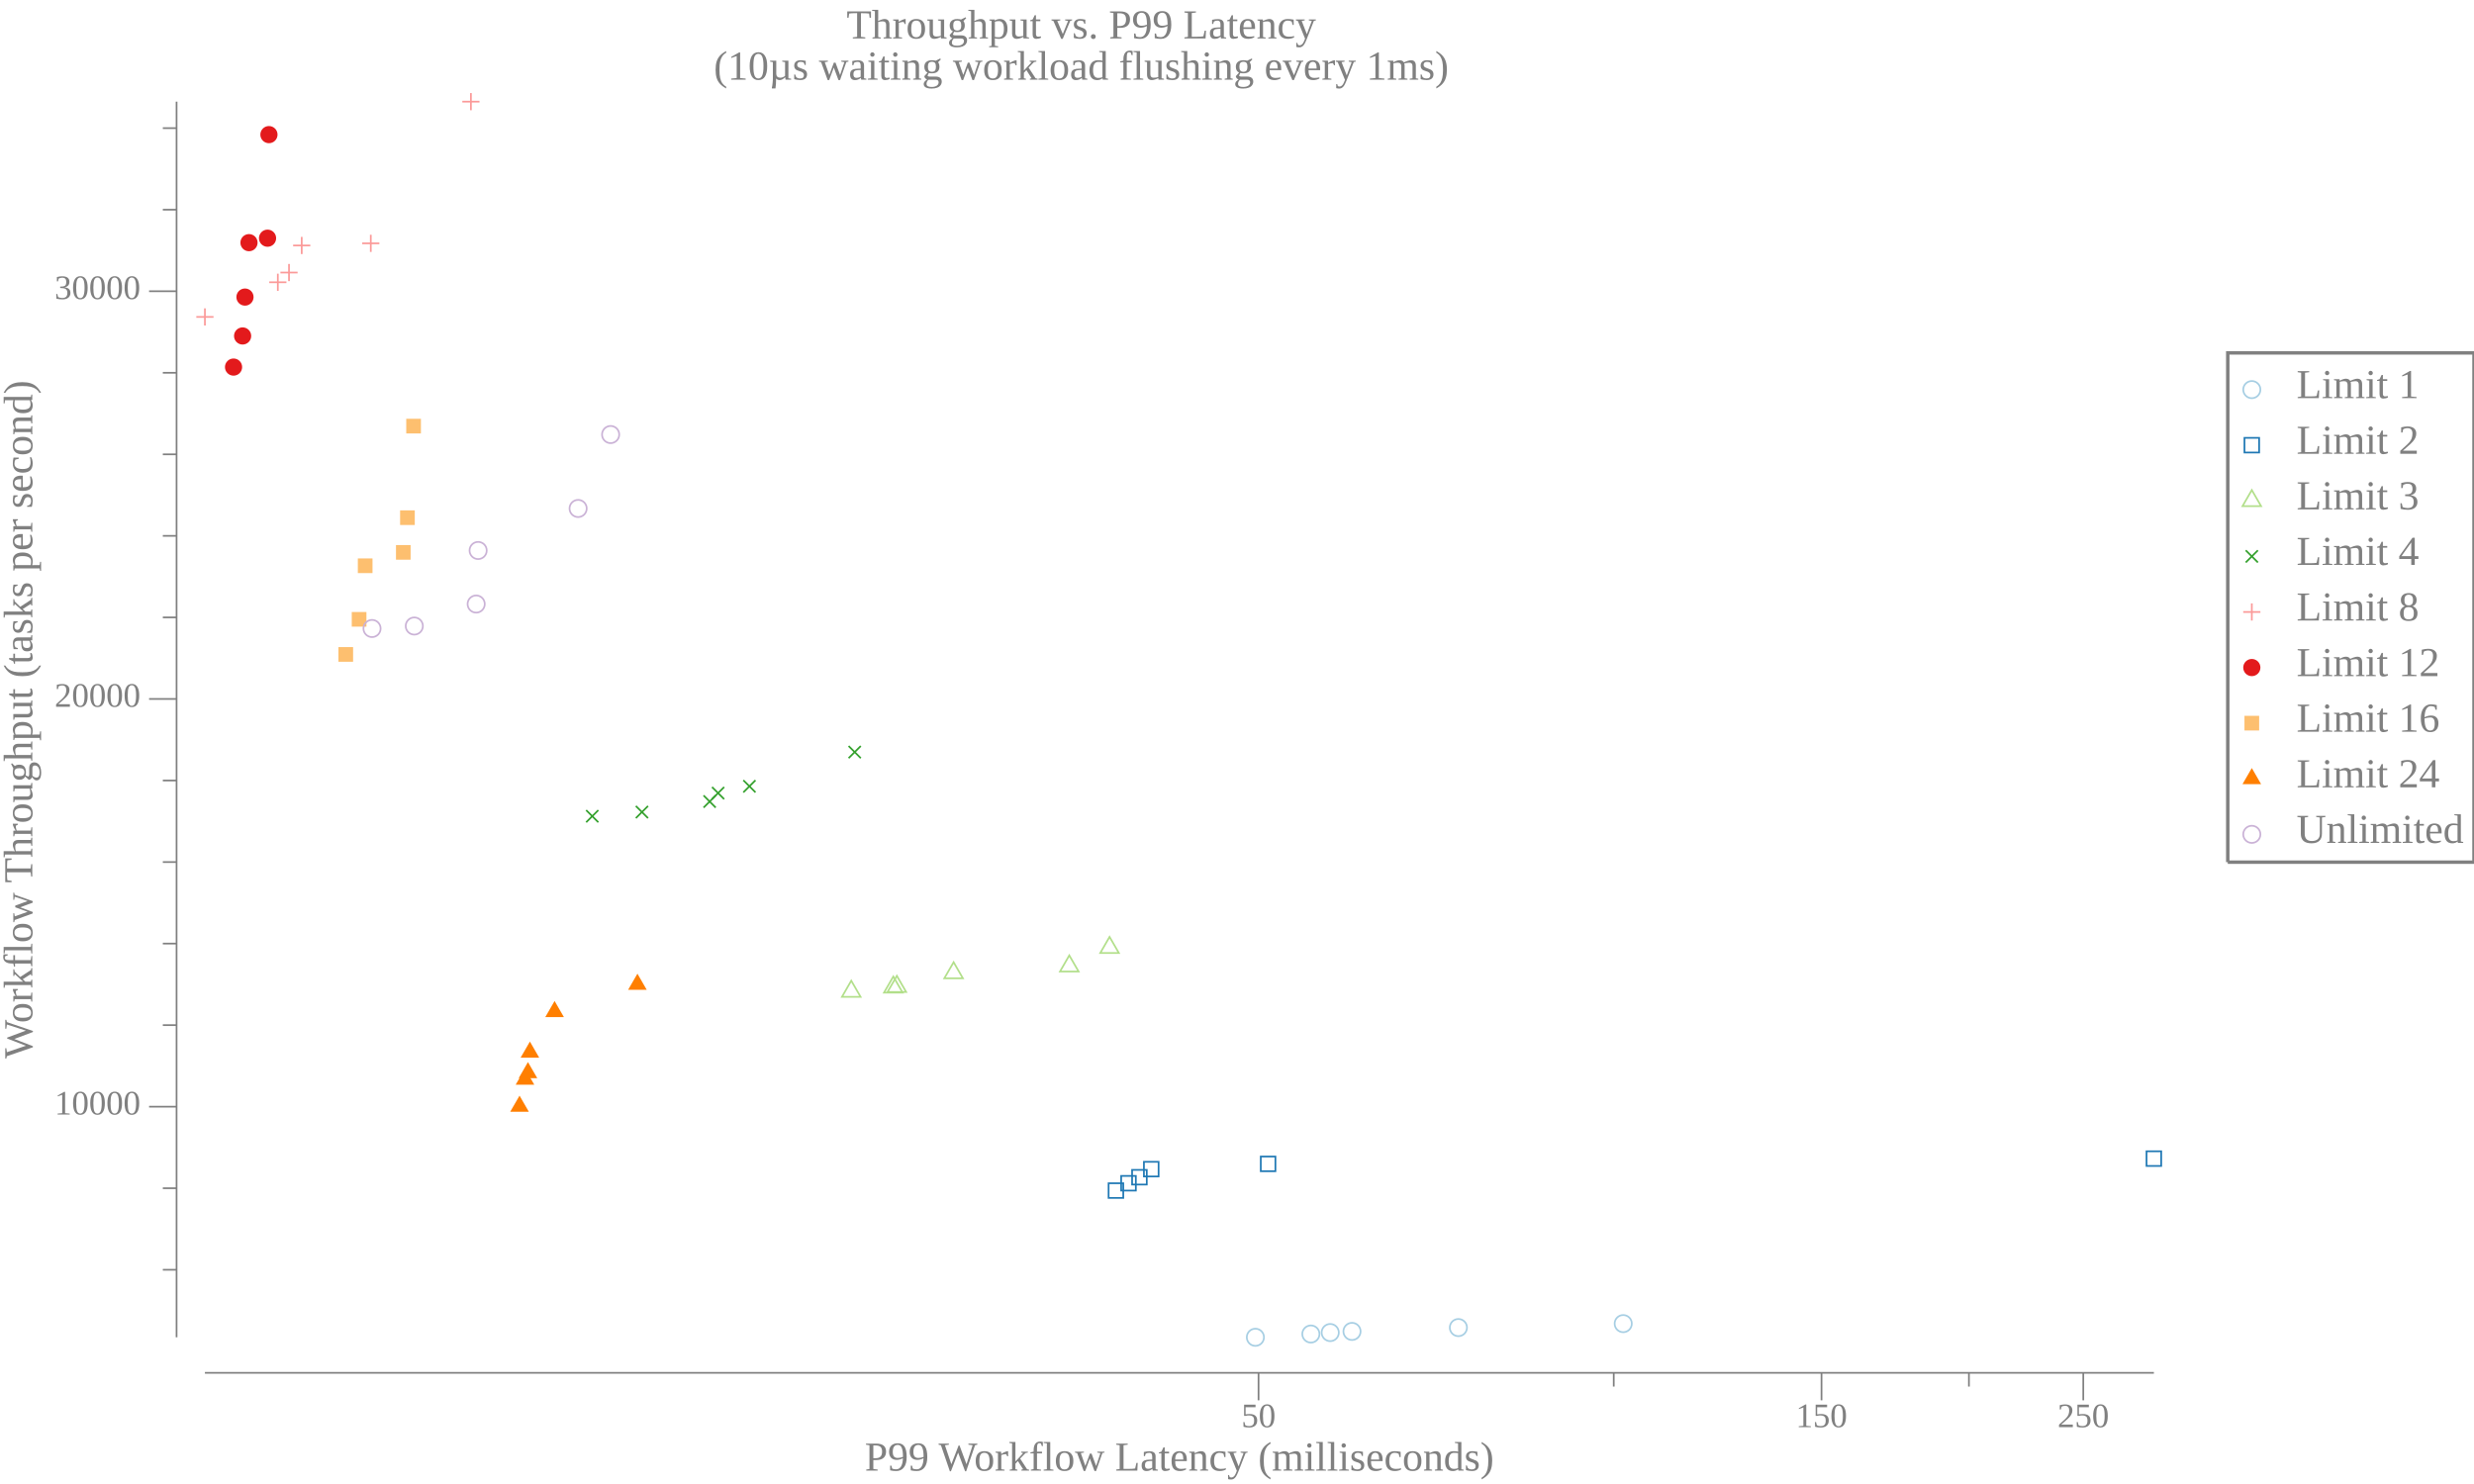
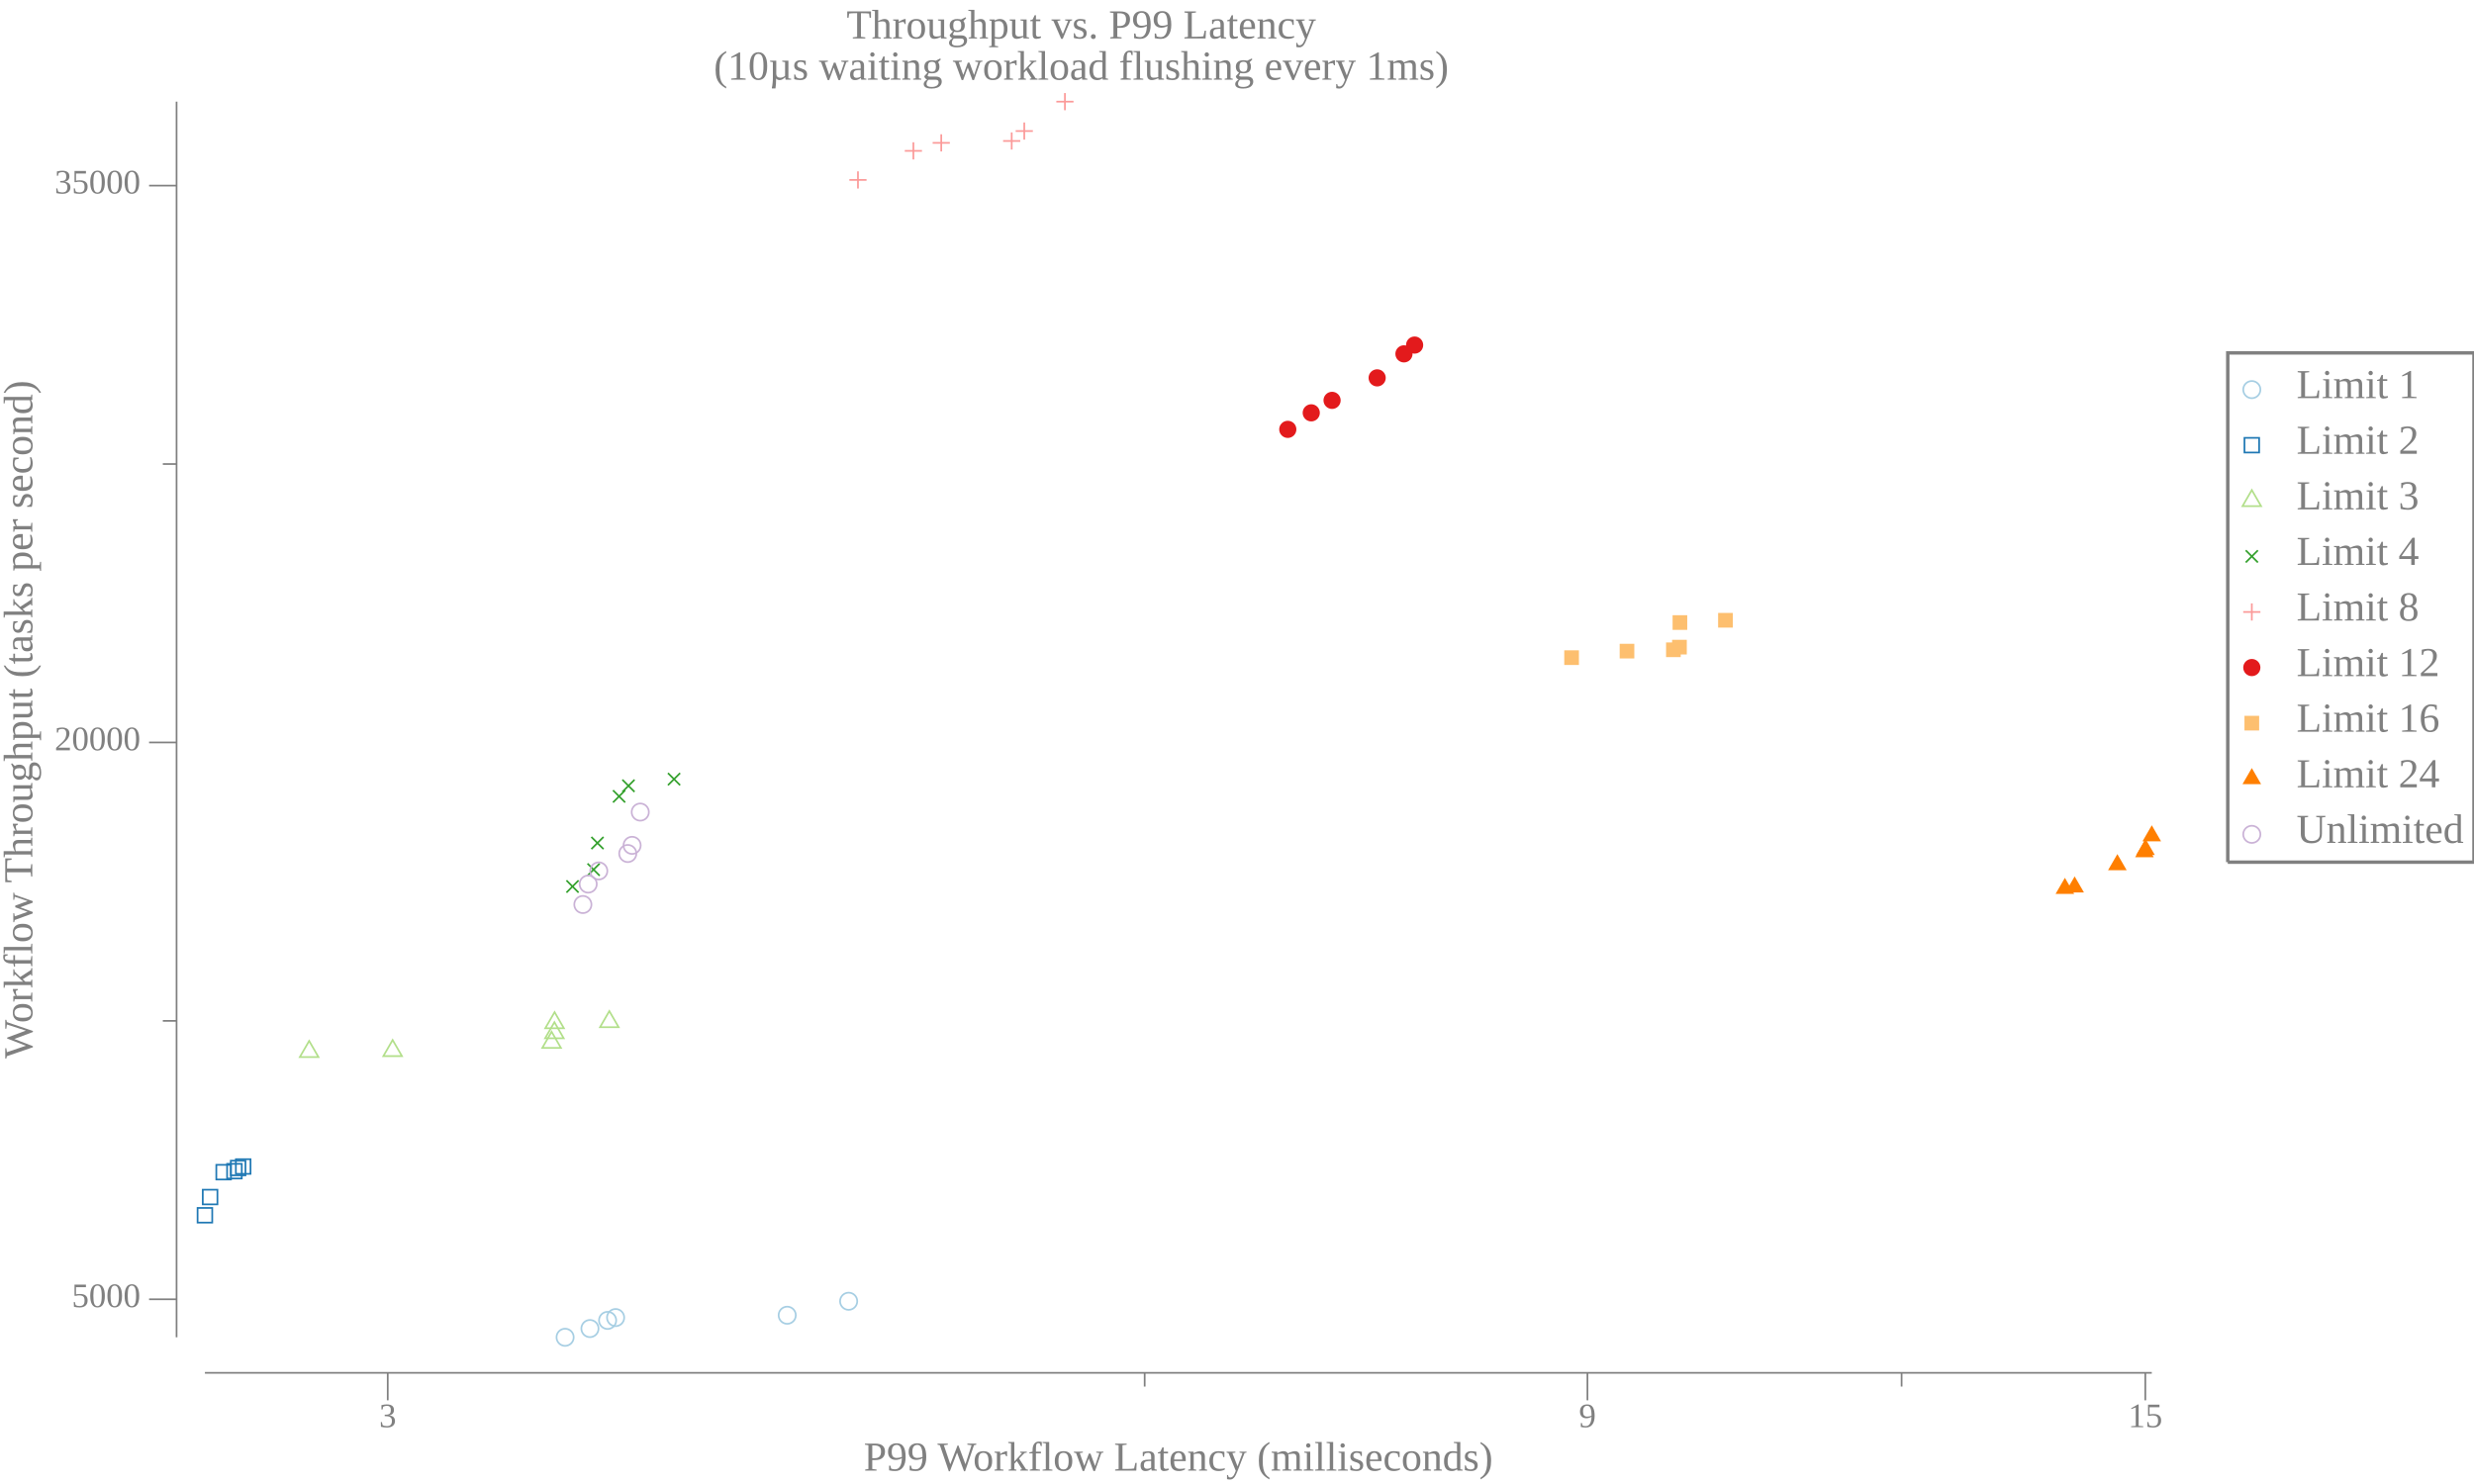
<svg xmlns="http://www.w3.org/2000/svg" width="720pt" height="432pt" viewBox="0 0 720 432">
  <g transform="scale(1, -1) translate(0, -432)">
    <path d="M657.84,318.58A2.5,2.5 0 1 1 652.84,318.58A2.5,2.5 0 1 1 657.84,318.58Z" style="fill:none;stroke:#A6CEE3;stroke-width:0.5" />
    <text x="668.34" y="-316.1" transform="scale(1, -1)" style="font-family:Liberation Serif;font-variant:normal;font-weight:normal;font-style:normal;font-size:12px;fill:#808080">Limit 1</text>
    <path d="M653.2,300.27L657.47,300.27L657.47,304.54L653.2,304.54Z" style="fill:none;stroke:#1F78B4;stroke-width:0.5" />
    <text x="668.34" y="-299.91" transform="scale(1, -1)" style="font-family:Liberation Serif;font-variant:normal;font-weight:normal;font-style:normal;font-size:12px;fill:#808080">Limit 2</text>
    <path d="M655.34,289.34L652.63,284.66L658.04,284.66Z" style="fill:none;stroke:#B2DF8A;stroke-width:0.5" />
    <text x="668.34" y="-283.73" transform="scale(1, -1)" style="font-family:Liberation Serif;font-variant:normal;font-weight:normal;font-style:normal;font-size:12px;fill:#808080">Limit 3</text>
    <path d="M653.57,268.27L657.11,271.8" style="fill:none;stroke:#33A02C;stroke-width:0.5" />
    <path d="M653.57,271.8L657.11,268.27" style="fill:none;stroke:#33A02C;stroke-width:0.5" />
    <text x="668.34" y="-267.55" transform="scale(1, -1)" style="font-family:Liberation Serif;font-variant:normal;font-weight:normal;font-style:normal;font-size:12px;fill:#808080">Limit 4</text>
    <path d="M655.34,256.35L655.34,251.35" style="fill:none;stroke:#FB9A99;stroke-width:0.5" />
    <path d="M652.84,253.85L657.84,253.85" style="fill:none;stroke:#FB9A99;stroke-width:0.5" />
    <text x="668.34" y="-251.36" transform="scale(1, -1)" style="font-family:Liberation Serif;font-variant:normal;font-weight:normal;font-style:normal;font-size:12px;fill:#808080">Limit 8</text>
    <path d="M657.84,237.67A2.5,2.5 0 1 1 652.84,237.67A2.5,2.5 0 1 1 657.84,237.67Z" style="fill:#E31A1C" />
    <text x="668.34" y="-235.18" transform="scale(1, -1)" style="font-family:Liberation Serif;font-variant:normal;font-weight:normal;font-style:normal;font-size:12px;fill:#808080">Limit 12</text>
    <path d="M653.2,219.35L657.47,219.35L657.47,223.62L653.2,223.62Z" style="fill:#FDBF6F" />
    <text x="668.34" y="-219" transform="scale(1, -1)" style="font-family:Liberation Serif;font-variant:normal;font-weight:normal;font-style:normal;font-size:12px;fill:#808080">Limit 16</text>
    <path d="M655.34,208.42L652.63,203.74L658.04,203.74Z" style="fill:#FF7F00" />
    <text x="668.34" y="-202.81" transform="scale(1, -1)" style="font-family:Liberation Serif;font-variant:normal;font-weight:normal;font-style:normal;font-size:12px;fill:#808080">Limit 24</text>
    <path d="M657.84,189.12A2.5,2.5 0 1 1 652.84,189.12A2.5,2.5 0 1 1 657.84,189.12Z" style="fill:none;stroke:#CAB2D6;stroke-width:0.5" />
    <text x="668.34" y="-186.63" transform="scale(1, -1)" style="font-family:Liberation Serif;font-variant:normal;font-weight:normal;font-style:normal;font-size:12px;fill:#808080">Unlimited</text>
    <path d="M648.34,181.02L648.34,329.27L720,329.27L720,181.02L648.34,181.02" style="fill:none;stroke:#808080" />
    <path d="M0,0L629.34,0L629.34,432L0,432Z" style="fill:#-8000000000000000-8000000000000000-8000000000000000;fill-opacity:0" />
    <text x="246.35" y="-420.81" transform="scale(1, -1)" style="font-family:Liberation Serif;font-variant:normal;font-weight:normal;font-style:normal;font-size:12px;fill:#808080">Throughput vs. P99 Latency</text>
    <text x="207.73" y="-408.81" transform="scale(1, -1)" style="font-family:Liberation Serif;font-variant:normal;font-weight:normal;font-style:normal;font-size:12px;fill:#808080">(10µs waiting workload flushing every 1ms)</text>
-     <text x="251.68" y="-3.902" transform="scale(1, -1)" style="font-family:Liberation Serif;font-variant:normal;font-weight:normal;font-style:normal;font-size:12px;fill:#808080">P99 Workflow Latency (milliseconds)</text>
-     <text x="361.27" y="-16.541" transform="scale(1, -1)" style="font-family:Liberation Serif;font-variant:normal;font-weight:normal;font-style:normal;font-size:10px;fill:#808080">50</text>
-     <text x="522.61" y="-16.541" transform="scale(1, -1)" style="font-family:Liberation Serif;font-variant:normal;font-weight:normal;font-style:normal;font-size:10px;fill:#808080">150</text>
-     <text x="598.79" y="-16.541" transform="scale(1, -1)" style="font-family:Liberation Serif;font-variant:normal;font-weight:normal;font-style:normal;font-size:10px;fill:#808080">250</text>
-     <path d="M366.27,24.363L366.27,32.363" style="fill:none;stroke:#808080;stroke-width:0.5" />
-     <path d="M530.11,24.363L530.11,32.363" style="fill:none;stroke:#808080;stroke-width:0.5" />
-     <path d="M606.29,24.363L606.29,32.363" style="fill:none;stroke:#808080;stroke-width:0.5" />
-     <path d="M469.64,28.363L469.64,32.363" style="fill:none;stroke:#808080;stroke-width:0.5" />
-     <path d="M573.01,28.363L573.01,32.363" style="fill:none;stroke:#808080;stroke-width:0.5" />
-     <path d="M59.635,32.363L626.84,32.363" style="fill:none;stroke:#808080;stroke-width:0.5" />
+     <text x="251.37" y="-3.902" transform="scale(1, -1)" style="font-family:Liberation Serif;font-variant:normal;font-weight:normal;font-style:normal;font-size:12px;fill:#808080">P99 Workflow Latency (milliseconds)</text>
+     <text x="110.34" y="-16.541" transform="scale(1, -1)" style="font-family:Liberation Serif;font-variant:normal;font-weight:normal;font-style:normal;font-size:10px;fill:#808080">3</text>
+     <text x="459.49" y="-16.541" transform="scale(1, -1)" style="font-family:Liberation Serif;font-variant:normal;font-weight:normal;font-style:normal;font-size:10px;fill:#808080">9</text>
+     <text x="619.34" y="-16.541" transform="scale(1, -1)" style="font-family:Liberation Serif;font-variant:normal;font-weight:normal;font-style:normal;font-size:10px;fill:#808080">15</text>
+     <path d="M112.84,24.363L112.84,32.363" style="fill:none;stroke:#808080;stroke-width:0.5" />
+     <path d="M461.99,24.363L461.99,32.363" style="fill:none;stroke:#808080;stroke-width:0.5" />
+     <path d="M624.34,24.363L624.34,32.363" style="fill:none;stroke:#808080;stroke-width:0.5" />
+     <path d="M333.13,28.363L333.13,32.363" style="fill:none;stroke:#808080;stroke-width:0.5" />
+     <path d="M553.42,28.363L553.42,32.363" style="fill:none;stroke:#808080;stroke-width:0.5" />
+     <path d="M59.635,32.363L626.23,32.363" style="fill:none;stroke:#808080;stroke-width:0.5" />
    <g transform="rotate(90)">
      <text x="123.84" y="9.387" transform="scale(1, -1)" style="font-family:Liberation Serif;font-variant:normal;font-weight:normal;font-style:normal;font-size:12px;fill:#808080">Workflow Throughput (tasks per second)</text>
    </g>
-     <text x="15.885" y="-107.56" transform="scale(1, -1)" style="font-family:Liberation Serif;font-variant:normal;font-weight:normal;font-style:normal;font-size:10px;fill:#808080">10000</text>
-     <text x="15.885" y="-226.25" transform="scale(1, -1)" style="font-family:Liberation Serif;font-variant:normal;font-weight:normal;font-style:normal;font-size:10px;fill:#808080">20000</text>
-     <text x="15.885" y="-344.94" transform="scale(1, -1)" style="font-family:Liberation Serif;font-variant:normal;font-weight:normal;font-style:normal;font-size:10px;fill:#808080">30000</text>
-     <path d="M43.385,109.84L51.385,109.84" style="fill:none;stroke:#808080;stroke-width:0.5" />
-     <path d="M43.385,228.53L51.385,228.53" style="fill:none;stroke:#808080;stroke-width:0.5" />
-     <path d="M43.385,347.22L51.385,347.22" style="fill:none;stroke:#808080;stroke-width:0.5" />
-     <path d="M47.385,62.364L51.385,62.364" style="fill:none;stroke:#808080;stroke-width:0.5" />
-     <path d="M47.385,86.102L51.385,86.102" style="fill:none;stroke:#808080;stroke-width:0.5" />
-     <path d="M47.385,133.58L51.385,133.58" style="fill:none;stroke:#808080;stroke-width:0.5" />
-     <path d="M47.385,157.32L51.385,157.32" style="fill:none;stroke:#808080;stroke-width:0.5" />
-     <path d="M47.385,181.05L51.385,181.05" style="fill:none;stroke:#808080;stroke-width:0.5" />
-     <path d="M47.385,204.79L51.385,204.79" style="fill:none;stroke:#808080;stroke-width:0.5" />
-     <path d="M47.385,252.27L51.385,252.27" style="fill:none;stroke:#808080;stroke-width:0.5" />
-     <path d="M47.385,276.01L51.385,276.01" style="fill:none;stroke:#808080;stroke-width:0.5" />
-     <path d="M47.385,299.74L51.385,299.74" style="fill:none;stroke:#808080;stroke-width:0.5" />
-     <path d="M47.385,323.48L51.385,323.48" style="fill:none;stroke:#808080;stroke-width:0.5" />
-     <path d="M47.385,370.96L51.385,370.96" style="fill:none;stroke:#808080;stroke-width:0.5" />
-     <path d="M47.385,394.7L51.385,394.7" style="fill:none;stroke:#808080;stroke-width:0.5" />
+     <text x="20.885" y="-51.49" transform="scale(1, -1)" style="font-family:Liberation Serif;font-variant:normal;font-weight:normal;font-style:normal;font-size:10px;fill:#808080">5000</text>
+     <text x="15.885" y="-213.59" transform="scale(1, -1)" style="font-family:Liberation Serif;font-variant:normal;font-weight:normal;font-style:normal;font-size:10px;fill:#808080">20000</text>
+     <text x="15.885" y="-375.68" transform="scale(1, -1)" style="font-family:Liberation Serif;font-variant:normal;font-weight:normal;font-style:normal;font-size:10px;fill:#808080">35000</text>
+     <path d="M43.385,53.775L51.385,53.775" style="fill:none;stroke:#808080;stroke-width:0.5" />
+     <path d="M43.385,215.87L51.385,215.87" style="fill:none;stroke:#808080;stroke-width:0.5" />
+     <path d="M43.385,377.97L51.385,377.97" style="fill:none;stroke:#808080;stroke-width:0.5" />
+     <path d="M47.385,134.82L51.385,134.82" style="fill:none;stroke:#808080;stroke-width:0.5" />
+     <path d="M47.385,296.92L51.385,296.92" style="fill:none;stroke:#808080;stroke-width:0.5" />
    <path d="M51.385,42.709L51.385,402.41" style="fill:none;stroke:#808080;stroke-width:0.5" />
-     <path d="M367.85,42.709A2.5,2.5 0 1 1 362.85,42.709A2.5,2.5 0 1 1 367.85,42.709Z" style="fill:none;stroke:#A6CEE3;stroke-width:0.5" />
-     <path d="M384,43.659A2.5,2.5 0 1 1 379,43.659A2.5,2.5 0 1 1 384,43.659Z" style="fill:none;stroke:#A6CEE3;stroke-width:0.5" />
-     <path d="M389.63,44.086A2.5,2.5 0 1 1 384.63,44.086A2.5,2.5 0 1 1 389.63,44.086Z" style="fill:none;stroke:#A6CEE3;stroke-width:0.5" />
-     <path d="M395.97,44.418A2.5,2.5 0 1 1 390.97,44.418A2.5,2.5 0 1 1 395.97,44.418Z" style="fill:none;stroke:#A6CEE3;stroke-width:0.5" />
-     <path d="M426.93,45.534A2.5,2.5 0 1 1 421.93,45.534A2.5,2.5 0 1 1 426.93,45.534Z" style="fill:none;stroke:#A6CEE3;stroke-width:0.5" />
-     <path d="M474.9,46.685A2.5,2.5 0 1 1 469.9,46.685A2.5,2.5 0 1 1 474.9,46.685Z" style="fill:none;stroke:#A6CEE3;stroke-width:0.5" />
-     <path d="M322.63,83.28L326.9,83.28L326.9,87.548L322.63,87.548Z" style="fill:none;stroke:#1F78B4;stroke-width:0.5" />
-     <path d="M326.29,85.416L330.56,85.416L330.56,89.684L326.29,89.684Z" style="fill:none;stroke:#1F78B4;stroke-width:0.5" />
-     <path d="M329.47,87.173L333.74,87.173L333.74,91.441L329.47,91.441Z" style="fill:none;stroke:#1F78B4;stroke-width:0.5" />
-     <path d="M332.91,89.523L337.18,89.523L337.18,93.791L332.91,93.791Z" style="fill:none;stroke:#1F78B4;stroke-width:0.5" />
-     <path d="M366.92,91.054L371.18,91.054L371.18,95.322L366.92,95.322Z" style="fill:none;stroke:#1F78B4;stroke-width:0.5" />
-     <path d="M624.7,92.585L628.97,92.585L628.97,96.853L624.7,96.853Z" style="fill:none;stroke:#1F78B4;stroke-width:0.5" />
-     <path d="M247.74,146.51L245.04,141.82L250.45,141.82Z" style="fill:none;stroke:#B2DF8A;stroke-width:0.5" />
-     <path d="M259.98,147.73L257.27,143.04L262.69,143.04Z" style="fill:none;stroke:#B2DF8A;stroke-width:0.5" />
-     <path d="M261.01,147.93L258.3,143.24L263.71,143.24Z" style="fill:none;stroke:#B2DF8A;stroke-width:0.5" />
-     <path d="M277.53,151.9L274.82,147.21L280.23,147.21Z" style="fill:none;stroke:#B2DF8A;stroke-width:0.5" />
-     <path d="M311.19,153.88L308.49,149.19L313.9,149.19Z" style="fill:none;stroke:#B2DF8A;stroke-width:0.5" />
-     <path d="M322.91,159.27L320.21,154.58L325.62,154.58Z" style="fill:none;stroke:#B2DF8A;stroke-width:0.5" />
-     <path d="M170.59,192.63L174.13,196.16" style="fill:none;stroke:#33A02C;stroke-width:0.5" />
-     <path d="M170.59,196.16L174.13,192.63" style="fill:none;stroke:#33A02C;stroke-width:0.5" />
-     <path d="M185.05,193.84L188.59,197.37" style="fill:none;stroke:#33A02C;stroke-width:0.5" />
-     <path d="M185.05,197.37L188.59,193.84" style="fill:none;stroke:#33A02C;stroke-width:0.5" />
-     <path d="M204.76,196.9L208.29,200.44" style="fill:none;stroke:#33A02C;stroke-width:0.5" />
-     <path d="M204.76,200.44L208.29,196.9" style="fill:none;stroke:#33A02C;stroke-width:0.5" />
-     <path d="M207.22,199.36L210.75,202.89" style="fill:none;stroke:#33A02C;stroke-width:0.5" />
-     <path d="M207.22,202.89L210.75,199.36" style="fill:none;stroke:#33A02C;stroke-width:0.5" />
-     <path d="M216.33,201.34L219.87,204.87" style="fill:none;stroke:#33A02C;stroke-width:0.5" />
-     <path d="M216.33,204.87L219.87,201.34" style="fill:none;stroke:#33A02C;stroke-width:0.5" />
-     <path d="M246.97,211.3L250.51,214.83" style="fill:none;stroke:#33A02C;stroke-width:0.5" />
-     <path d="M246.97,214.83L250.51,211.3" style="fill:none;stroke:#33A02C;stroke-width:0.5" />
-     <path d="M59.635,342.24L59.635,337.24" style="fill:none;stroke:#FB9A99;stroke-width:0.5" />
-     <path d="M57.135,339.74L62.135,339.74" style="fill:none;stroke:#FB9A99;stroke-width:0.5" />
-     <path d="M80.855,352.33L80.855,347.33" style="fill:none;stroke:#FB9A99;stroke-width:0.5" />
-     <path d="M78.355,349.83L83.355,349.83" style="fill:none;stroke:#FB9A99;stroke-width:0.5" />
-     <path d="M84.11,355.16L84.11,350.16" style="fill:none;stroke:#FB9A99;stroke-width:0.5" />
-     <path d="M81.61,352.66L86.61,352.66" style="fill:none;stroke:#FB9A99;stroke-width:0.5" />
-     <path d="M87.808,363.04L87.808,358.04" style="fill:none;stroke:#FB9A99;stroke-width:0.5" />
-     <path d="M85.308,360.54L90.308,360.54" style="fill:none;stroke:#FB9A99;stroke-width:0.5" />
-     <path d="M107.91,363.66L107.91,358.66" style="fill:none;stroke:#FB9A99;stroke-width:0.5" />
-     <path d="M105.41,361.16L110.41,361.16" style="fill:none;stroke:#FB9A99;stroke-width:0.5" />
-     <path d="M137.05,404.91L137.05,399.91" style="fill:none;stroke:#FB9A99;stroke-width:0.5" />
-     <path d="M134.55,402.41L139.55,402.41" style="fill:none;stroke:#FB9A99;stroke-width:0.5" />
-     <path d="M70.468,325.14A2.5,2.5 0 1 1 65.468,325.14A2.5,2.5 0 1 1 70.468,325.14Z" style="fill:#E31A1C" />
-     <path d="M73.106,334.2A2.5,2.5 0 1 1 68.106,334.2A2.5,2.5 0 1 1 73.106,334.2Z" style="fill:#E31A1C" />
-     <path d="M73.796,345.52A2.5,2.5 0 1 1 68.796,345.52A2.5,2.5 0 1 1 73.796,345.52Z" style="fill:#E31A1C" />
-     <path d="M74.963,361.36A2.5,2.5 0 1 1 69.963,361.36A2.5,2.5 0 1 1 74.963,361.36Z" style="fill:#E31A1C" />
-     <path d="M80.362,362.66A2.5,2.5 0 1 1 75.362,362.66A2.5,2.5 0 1 1 80.362,362.66Z" style="fill:#E31A1C" />
-     <path d="M80.768,392.81A2.5,2.5 0 1 1 75.768,392.81A2.5,2.5 0 1 1 80.768,392.81Z" style="fill:#E31A1C" />
-     <path d="M98.49,239.36L102.76,239.36L102.76,243.63L98.49,243.63Z" style="fill:#FDBF6F" />
-     <path d="M102.37,249.58L106.64,249.58L106.64,253.84L102.37,253.84Z" style="fill:#FDBF6F" />
-     <path d="M104.14,265.17L108.41,265.17L108.41,269.44L104.14,269.44Z" style="fill:#FDBF6F" />
-     <path d="M115.24,269.07L119.5,269.07L119.5,273.33L115.24,273.33Z" style="fill:#FDBF6F" />
-     <path d="M116.44,279.17L120.71,279.17L120.71,283.43L116.44,283.43Z" style="fill:#FDBF6F" />
-     <path d="M118.23,305.82L122.5,305.82L122.5,310.09L118.23,310.09Z" style="fill:#FDBF6F" />
-     <path d="M151.2,113.06L148.49,108.37L153.9,108.37Z" style="fill:#FF7F00" />
-     <path d="M152.79,120.93L150.08,116.24L155.49,116.24Z" style="fill:#FF7F00" />
-     <path d="M153.65,122.83L150.95,118.14L156.36,118.14Z" style="fill:#FF7F00" />
-     <path d="M154.22,128.8L151.51,124.11L156.92,124.11Z" style="fill:#FF7F00" />
-     <path d="M161.4,140.61L158.69,135.92L164.11,135.92Z" style="fill:#FF7F00" />
-     <path d="M185.51,148.56L182.8,143.87L188.21,143.87Z" style="fill:#FF7F00" />
-     <path d="M110.77,249.04A2.5,2.5 0 1 1 105.77,249.04A2.5,2.5 0 1 1 110.77,249.04Z" style="fill:none;stroke:#CAB2D6;stroke-width:0.5" />
-     <path d="M123.07,249.76A2.5,2.5 0 1 1 118.07,249.76A2.5,2.5 0 1 1 123.07,249.76Z" style="fill:none;stroke:#CAB2D6;stroke-width:0.5" />
-     <path d="M141.08,256.16A2.5,2.5 0 1 1 136.08,256.16A2.5,2.5 0 1 1 141.08,256.16Z" style="fill:none;stroke:#CAB2D6;stroke-width:0.5" />
-     <path d="M141.65,271.75A2.5,2.5 0 1 1 136.65,271.75A2.5,2.5 0 1 1 141.65,271.75Z" style="fill:none;stroke:#CAB2D6;stroke-width:0.5" />
-     <path d="M170.75,283.98A2.5,2.5 0 1 1 165.75,283.98A2.5,2.5 0 1 1 170.75,283.98Z" style="fill:none;stroke:#CAB2D6;stroke-width:0.5" />
-     <path d="M180.21,305.5A2.5,2.5 0 1 1 175.21,305.5A2.5,2.5 0 1 1 180.21,305.5Z" style="fill:none;stroke:#CAB2D6;stroke-width:0.5" />
+     <path d="M166.96,42.709A2.5,2.5 0 1 1 161.96,42.709A2.5,2.5 0 1 1 166.96,42.709Z" style="fill:none;stroke:#A6CEE3;stroke-width:0.5" />
+     <path d="M174.19,45.248A2.5,2.5 0 1 1 169.19,45.248A2.5,2.5 0 1 1 174.19,45.248Z" style="fill:none;stroke:#A6CEE3;stroke-width:0.5" />
+     <path d="M179.33,47.626A2.5,2.5 0 1 1 174.33,47.626A2.5,2.5 0 1 1 179.33,47.626Z" style="fill:none;stroke:#A6CEE3;stroke-width:0.5" />
+     <path d="M181.66,48.447A2.5,2.5 0 1 1 176.66,48.447A2.5,2.5 0 1 1 181.66,48.447Z" style="fill:none;stroke:#A6CEE3;stroke-width:0.5" />
+     <path d="M231.6,49.128A2.5,2.5 0 1 1 226.6,49.128A2.5,2.5 0 1 1 231.6,49.128Z" style="fill:none;stroke:#A6CEE3;stroke-width:0.5" />
+     <path d="M249.48,53.202A2.5,2.5 0 1 1 244.48,53.202A2.5,2.5 0 1 1 249.48,53.202Z" style="fill:none;stroke:#A6CEE3;stroke-width:0.5" />
+     <path d="M57.501,76.096L61.769,76.096L61.769,80.364L57.501,80.364Z" style="fill:none;stroke:#1F78B4;stroke-width:0.5" />
+     <path d="M59.011,81.402L63.278,81.402L63.278,85.67L59.011,85.67Z" style="fill:none;stroke:#1F78B4;stroke-width:0.5" />
+     <path d="M62.955,88.642L67.223,88.642L67.223,92.91L62.955,92.91Z" style="fill:none;stroke:#1F78B4;stroke-width:0.5" />
+     <path d="M66.091,88.934L70.359,88.934L70.359,93.202L66.091,93.202Z" style="fill:none;stroke:#1F78B4;stroke-width:0.5" />
+     <path d="M67.168,89.852L71.436,89.852L71.436,94.12L67.168,94.12Z" style="fill:none;stroke:#1F78B4;stroke-width:0.5" />
+     <path d="M68.642,90.285L72.91,90.285L72.91,94.552L68.642,94.552Z" style="fill:none;stroke:#1F78B4;stroke-width:0.5" />
+     <path d="M89.97,128.98L87.264,124.29L92.677,124.29Z" style="fill:none;stroke:#B2DF8A;stroke-width:0.5" />
+     <path d="M114.27,129.25L111.57,124.56L116.98,124.56Z" style="fill:none;stroke:#B2DF8A;stroke-width:0.5" />
+     <path d="M160.53,131.65L157.83,126.96L163.24,126.96Z" style="fill:none;stroke:#B2DF8A;stroke-width:0.5" />
+     <path d="M161.35,134.44L158.64,129.75L164.05,129.75Z" style="fill:none;stroke:#B2DF8A;stroke-width:0.5" />
+     <path d="M161.4,137.36L158.69,132.68L164.1,132.68Z" style="fill:none;stroke:#B2DF8A;stroke-width:0.5" />
+     <path d="M177.33,137.67L174.63,132.98L180.04,132.98Z" style="fill:none;stroke:#B2DF8A;stroke-width:0.5" />
+     <path d="M164.85,172.17L168.38,175.71" style="fill:none;stroke:#33A02C;stroke-width:0.5" />
+     <path d="M164.85,175.71L168.38,172.17" style="fill:none;stroke:#33A02C;stroke-width:0.5" />
+     <path d="M170.98,177.08L174.52,180.62" style="fill:none;stroke:#33A02C;stroke-width:0.5" />
+     <path d="M170.98,180.62L174.52,177.08" style="fill:none;stroke:#33A02C;stroke-width:0.5" />
+     <path d="M172.1,184.83L175.64,188.36" style="fill:none;stroke:#33A02C;stroke-width:0.5" />
+     <path d="M172.1,188.36L175.64,184.83" style="fill:none;stroke:#33A02C;stroke-width:0.5" />
+     <path d="M178.4,198.41L181.94,201.95" style="fill:none;stroke:#33A02C;stroke-width:0.5" />
+     <path d="M178.4,201.95L181.94,198.41" style="fill:none;stroke:#33A02C;stroke-width:0.5" />
+     <path d="M181.13,201.48L184.67,205.02" style="fill:none;stroke:#33A02C;stroke-width:0.5" />
+     <path d="M181.13,205.02L184.67,201.48" style="fill:none;stroke:#33A02C;stroke-width:0.5" />
+     <path d="M194.39,203.42L197.93,206.95" style="fill:none;stroke:#33A02C;stroke-width:0.5" />
+     <path d="M194.39,206.95L197.93,203.42" style="fill:none;stroke:#33A02C;stroke-width:0.5" />
+     <path d="M249.69,382.12L249.69,377.12" style="fill:none;stroke:#FB9A99;stroke-width:0.5" />
+     <path d="M247.19,379.62L252.19,379.62" style="fill:none;stroke:#FB9A99;stroke-width:0.5" />
+     <path d="M265.82,390.58L265.82,385.58" style="fill:none;stroke:#FB9A99;stroke-width:0.5" />
+     <path d="M263.32,388.08L268.32,388.08" style="fill:none;stroke:#FB9A99;stroke-width:0.5" />
+     <path d="M273.93,392.91L273.93,387.91" style="fill:none;stroke:#FB9A99;stroke-width:0.5" />
+     <path d="M271.43,390.41L276.43,390.41" style="fill:none;stroke:#FB9A99;stroke-width:0.5" />
+     <path d="M294.43,393.46L294.43,388.46" style="fill:none;stroke:#FB9A99;stroke-width:0.5" />
+     <path d="M291.93,390.96L296.93,390.96" style="fill:none;stroke:#FB9A99;stroke-width:0.5" />
+     <path d="M298.09,396.35L298.09,391.35" style="fill:none;stroke:#FB9A99;stroke-width:0.5" />
+     <path d="M295.59,393.85L300.59,393.85" style="fill:none;stroke:#FB9A99;stroke-width:0.5" />
+     <path d="M309.92,404.91L309.92,399.91" style="fill:none;stroke:#FB9A99;stroke-width:0.5" />
+     <path d="M307.42,402.41L312.42,402.41" style="fill:none;stroke:#FB9A99;stroke-width:0.5" />
+     <path d="M377.28,307.01A2.5,2.5 0 1 1 372.28,307.01A2.5,2.5 0 1 1 377.28,307.01Z" style="fill:#E31A1C" />
+     <path d="M384.11,311.82A2.5,2.5 0 1 1 379.11,311.82A2.5,2.5 0 1 1 384.11,311.82Z" style="fill:#E31A1C" />
+     <path d="M390.17,315.45A2.5,2.5 0 1 1 385.17,315.45A2.5,2.5 0 1 1 390.17,315.45Z" style="fill:#E31A1C" />
+     <path d="M403.29,322A2.5,2.5 0 1 1 398.29,322A2.5,2.5 0 1 1 403.29,322Z" style="fill:#E31A1C" />
+     <path d="M411.09,328.99A2.5,2.5 0 1 1 406.09,328.99A2.5,2.5 0 1 1 411.09,328.99Z" style="fill:#E31A1C" />
+     <path d="M414.19,331.55A2.5,2.5 0 1 1 409.19,331.55A2.5,2.5 0 1 1 414.19,331.55Z" style="fill:#E31A1C" />
+     <path d="M455.24,238.42L459.51,238.42L459.51,242.69L455.24,242.69Z" style="fill:#FDBF6F" />
+     <path d="M471.37,240.32L475.63,240.32L475.63,244.59L471.37,244.59Z" style="fill:#FDBF6F" />
+     <path d="M484.87,240.71L489.14,240.71L489.14,244.98L484.87,244.98Z" style="fill:#FDBF6F" />
+     <path d="M486.63,241.48L490.9,241.48L490.9,245.75L486.63,245.75Z" style="fill:#FDBF6F" />
+     <path d="M486.77,248.64L491.03,248.64L491.03,252.91L486.77,252.91Z" style="fill:#FDBF6F" />
+     <path d="M500.02,249.3L504.29,249.3L504.29,253.57L500.02,253.57Z" style="fill:#FDBF6F" />
+     <path d="M600.94,176.47L598.23,171.79L603.64,171.79Z" style="fill:#FF7F00" />
+     <path d="M603.78,176.88L601.07,172.2L606.49,172.2Z" style="fill:#FF7F00" />
+     <path d="M616.21,183.37L613.5,178.68L618.92,178.68Z" style="fill:#FF7F00" />
+     <path d="M624.09,187.14L621.38,182.45L626.79,182.45Z" style="fill:#FF7F00" />
+     <path d="M624.4,187.8L621.7,183.11L627.11,183.11Z" style="fill:#FF7F00" />
+     <path d="M626.23,191.76L623.52,187.08L628.93,187.08Z" style="fill:#FF7F00" />
+     <path d="M172.13,168.69A2.5,2.5 0 1 1 167.13,168.69A2.5,2.5 0 1 1 172.13,168.69Z" style="fill:none;stroke:#CAB2D6;stroke-width:0.5" />
+     <path d="M173.68,174.64A2.5,2.5 0 1 1 168.68,174.64A2.5,2.5 0 1 1 173.68,174.64Z" style="fill:none;stroke:#CAB2D6;stroke-width:0.5" />
+     <path d="M176.76,178.47A2.5,2.5 0 1 1 171.76,178.47A2.5,2.5 0 1 1 176.76,178.47Z" style="fill:none;stroke:#CAB2D6;stroke-width:0.5" />
+     <path d="M185.2,183.54A2.5,2.5 0 1 1 180.2,183.54A2.5,2.5 0 1 1 185.2,183.54Z" style="fill:none;stroke:#CAB2D6;stroke-width:0.5" />
+     <path d="M186.46,185.91A2.5,2.5 0 1 1 181.46,185.91A2.5,2.5 0 1 1 186.46,185.91Z" style="fill:none;stroke:#CAB2D6;stroke-width:0.5" />
+     <path d="M188.83,195.6A2.5,2.5 0 1 1 183.83,195.6A2.5,2.5 0 1 1 188.83,195.6Z" style="fill:none;stroke:#CAB2D6;stroke-width:0.5" />
  </g>
</svg>
